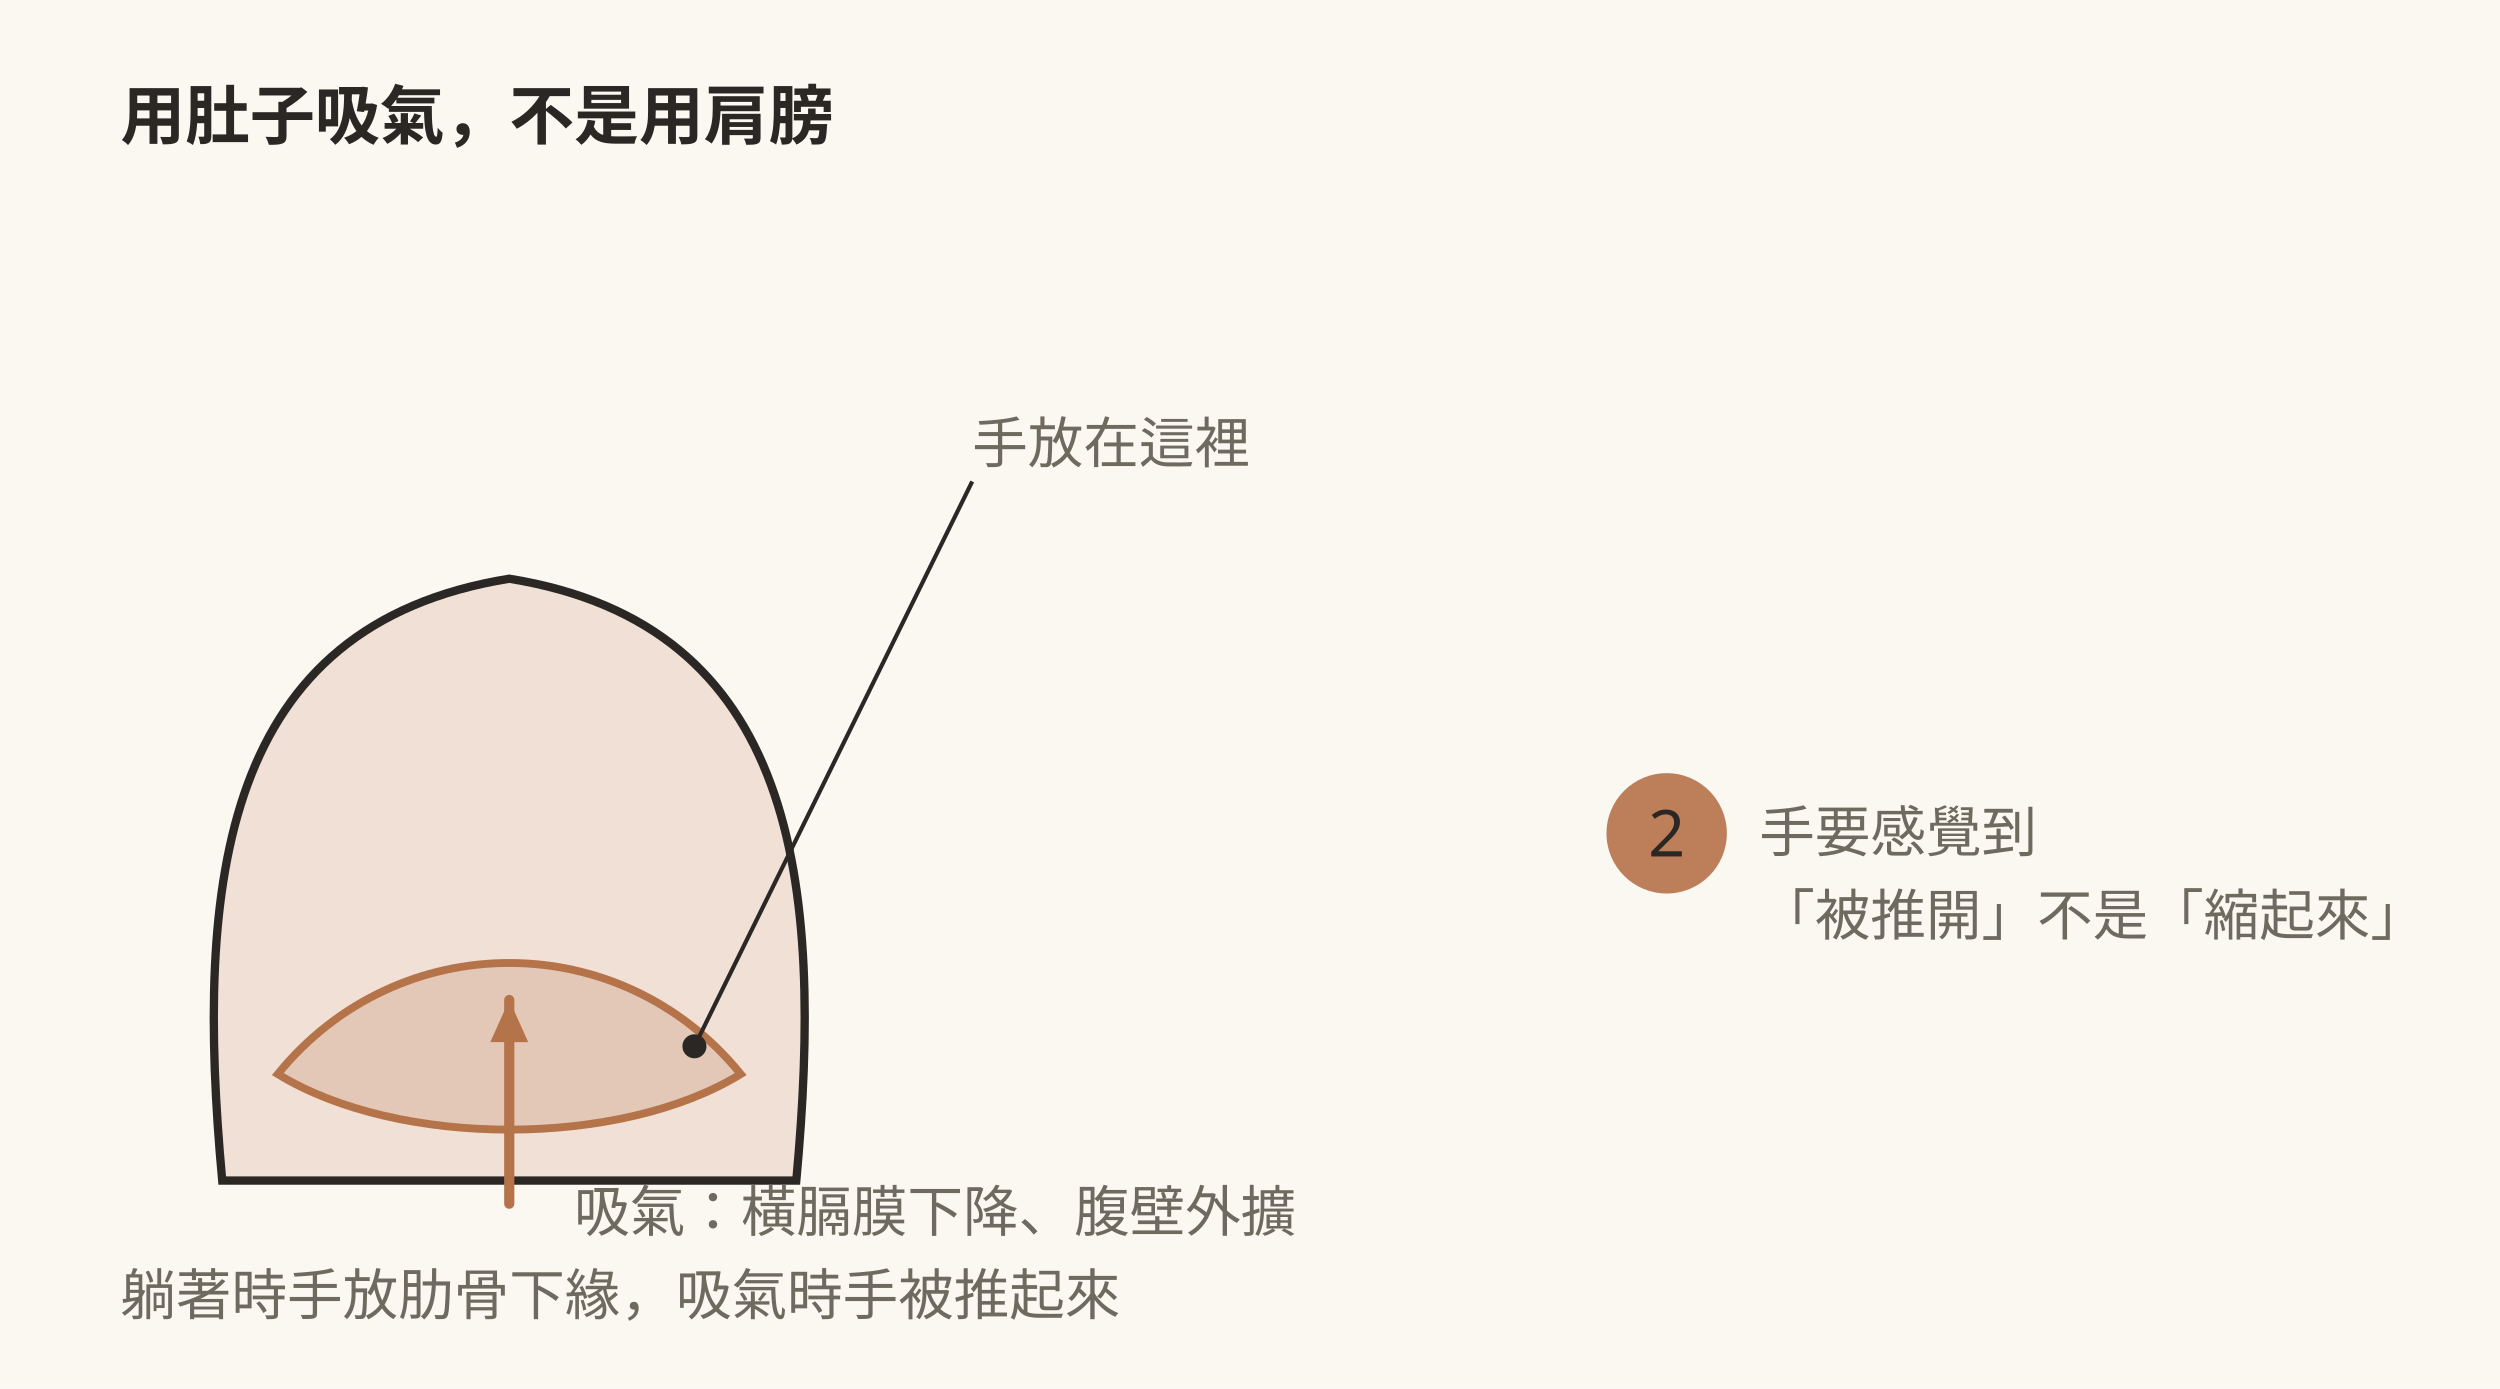
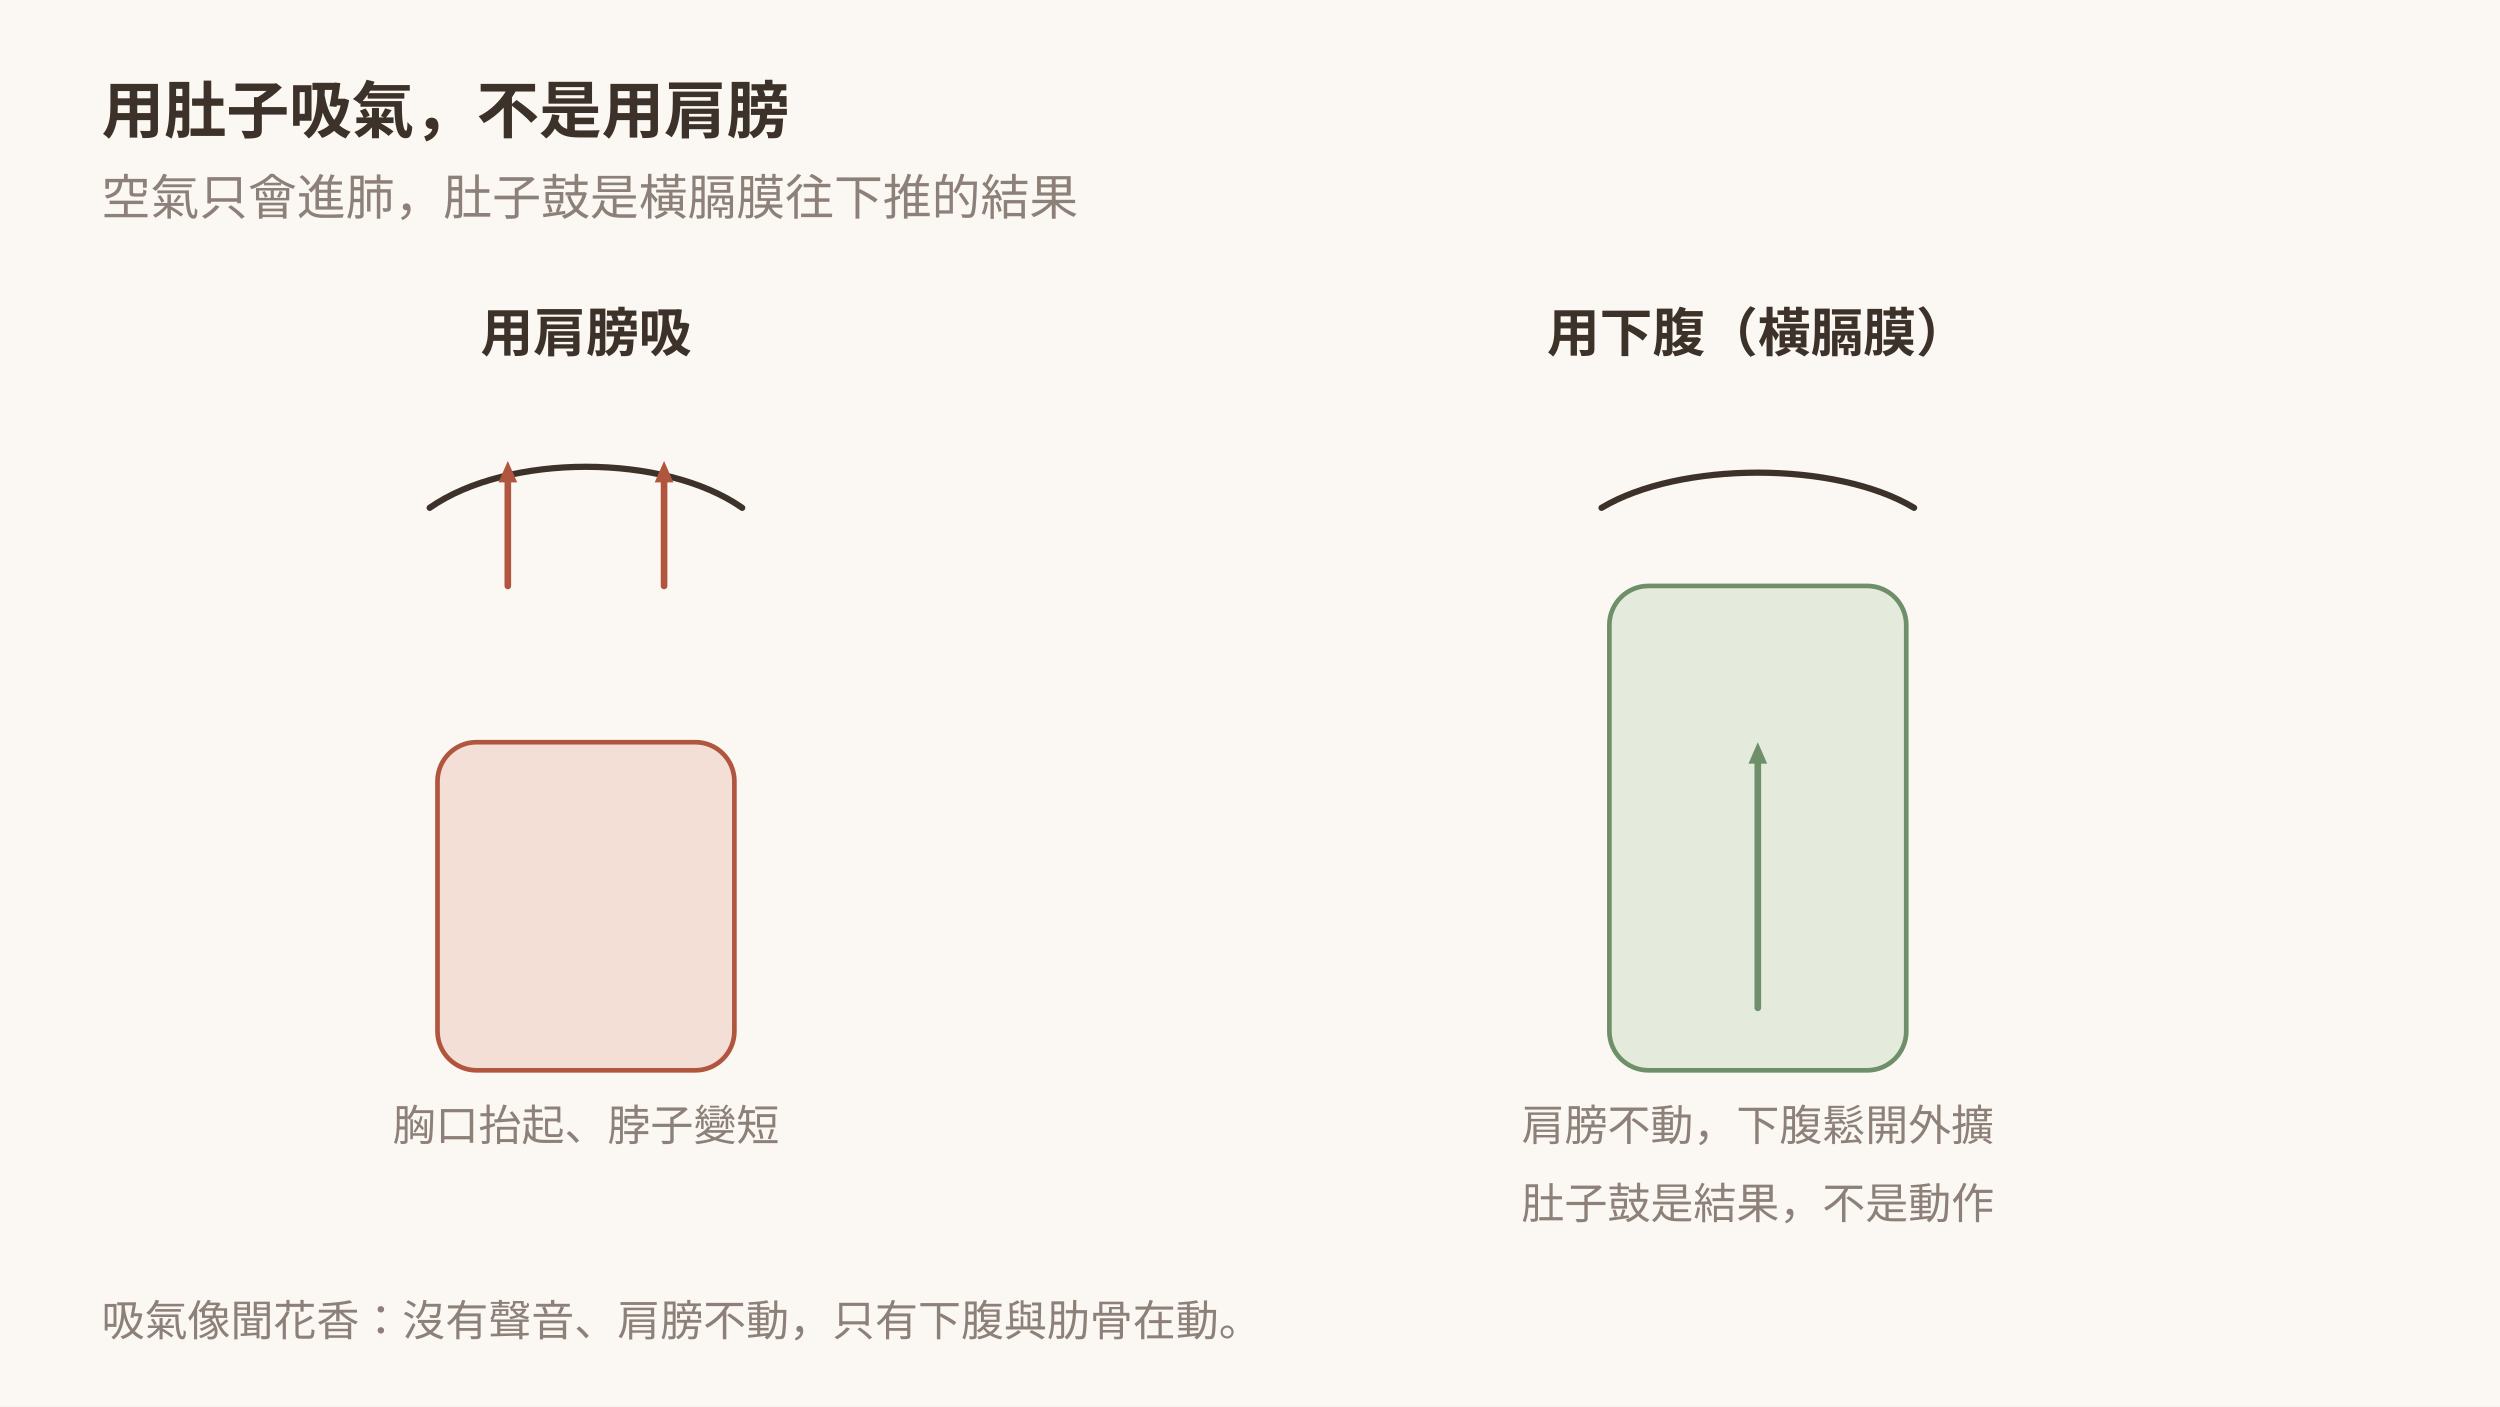
- <svg xmlns="http://www.w3.org/2000/svg" viewBox="0 0 540 300" role="img" aria-label="用肚子吸氣，不是用肩膀">
-   <rect width="540" height="300" fill="#fbf8f2" />
+ <svg xmlns="http://www.w3.org/2000/svg" viewBox="0 0 640 360" role="img" aria-label="用肚子吸氣，不是用肩膀">
+   <rect width="640" height="360" fill="#FBF8F4" />
  <style>
-     .out   { fill: none; stroke: #2a2724; stroke-width: 1.8; stroke-linejoin: round; stroke-linecap: round; }
-     .lead  { fill: none; stroke: #2a2724; stroke-width: .9; }
-     .dot   { fill: #2a2724; }
-     .skin  { fill: #f1e0d6; stroke: #2a2724; stroke-width: 1.8; }
-     .muc   { fill: #e2a99b; stroke: #cb8f82; stroke-width: 1.2; }
-     .muc2  { fill: #cb8f82; stroke: #2a2724; stroke-width: 1.4; }
-     .cart  { fill: #d5d5c2; stroke: #2a2724; stroke-width: 1.5; }
-     .bone  { fill: #ece6d8; stroke: #2a2724; stroke-width: 1.4; }
-     .air   { fill: #d5e5e7; stroke: #2a2724; stroke-width: 1.3; }
-     .fold  { fill: #f6f3ea; stroke: #c9c1ac; stroke-width: 1.6; }
-     .musc  { fill: #cf8f88; stroke: #2a2724; stroke-width: 1.1; }
-     .hl    { fill: #b5734a; fill-opacity: .22; stroke: #b5734a; stroke-width: 1.7; }
-     .hl2   { fill: #7d9b76; fill-opacity: .22; stroke: #7d9b76; stroke-width: 1.7; }
-     .ink   { fill: none; stroke: #2a2724; stroke-width: 1.8; stroke-linejoin: round; stroke-linecap: round; }
-     .ave   { fill: none; stroke: #b5734a; stroke-width: 2.2; stroke-linejoin: round; stroke-linecap: round; }
-     .ave2  { fill: none; stroke: #7d9b76; stroke-width: 2.2; stroke-linejoin: round; stroke-linecap: round; }
-     .thin  { fill: none; stroke: #d8d0c2; stroke-width: 1.3; stroke-dasharray: 5 5; }
-     .lbl   { font-family: 'Noto Sans TC','PingFang TC',system-ui,sans-serif; font-size: 14px; fill: #2a2724; }
-     .lbl-s { font-family: 'Noto Sans TC','PingFang TC',system-ui,sans-serif; font-size: 12px; fill: #6f6a60; }
-     .lbl-b { font-family: 'Noto Sans TC','PingFang TC',system-ui,sans-serif; font-size: 14px; fill: #2a2724; font-weight: 700; }
+     .t   { font-family: 'Noto Sans TC','PingFang TC','Microsoft JhengHei',system-ui,sans-serif; fill: #3D3229; }
+     .tb  { font-family: 'Noto Sans TC','PingFang TC','Microsoft JhengHei',system-ui,sans-serif; fill: #3D3229; font-weight: 700; }
+     .ts  { font-family: 'Noto Sans TC','PingFang TC','Microsoft JhengHei',system-ui,sans-serif; fill: #8C8078; }
+     .num { font-family: 'Noto Sans TC','PingFang TC','Microsoft JhengHei',system-ui,sans-serif; fill: #FFFFFF; font-weight: 700; font-size: 11px; }
+     .ink { fill: none; stroke: #3D3229; stroke-width: 1.6; stroke-linejoin: round; stroke-linecap: round; }
+     .thin{ fill: none; stroke: #D9CFC4; stroke-width: 1.1; }
+     .dash{ fill: none; stroke: #D9CFC4; stroke-width: 1.1; stroke-dasharray: 4 5; }
+     .lead{ fill: none; stroke: #8C8078; stroke-width: 1; }
+     .acc { fill: none; stroke: #A67C52; stroke-width: 2; stroke-linejoin: round; stroke-linecap: round; }
+     .blue{ fill: none; stroke: #6B8FBF; stroke-width: 2; stroke-linejoin: round; stroke-linecap: round; }
+     .green{ fill: none; stroke: #6F8F6A; stroke-width: 2; stroke-linejoin: round; stroke-linecap: round; }
+     .red { fill: none; stroke: #B0563F; stroke-width: 2; stroke-linejoin: round; stroke-linecap: round; }
+     .dot { fill: #3D3229; }
  </style>
-   <text class="lbl-b" x="26" y="30">用肚子吸氣，不是用肩膀</text>
-   <path class="skin" d="M110 125.0 C48 135.0 42 190 48 255.0 L172 255.0 C178 190 172 135.0 110 125.0 Z" />
-   <path class="hl" d="M60 232 C86 200 134 200 160 232 C134 248 86 248 60 232 Z" />
-   <path class="ave" d="M110 260 L110 216" />
-   <path d="M110 216 L114.1 225.1 L105.9 225.1 Z" fill="#b5734a" stroke="none" />
-   <text class="lbl-s" x="124" y="266">吸氣：橫膈膜下降、腹壁外擴</text>
-   <text class="lbl-s" x="210" y="100">手放在這裡</text>
-   <path class="lead" d="M150 226 L210 104" />
-   <circle class="dot" cx="150" cy="226" r="2.6" />
-   <circle cx="360" cy="180" r="13" fill="#b5734a" fill-opacity=".9" />
-   <text class="lbl" x="360" y="185" text-anchor="middle">2</text>
-   <text class="lbl-s" x="380" y="184">手要感覺到</text>
-   <text class="lbl-s" x="380" y="202">「被推開」不是「縮起來」</text>
-   <text class="lbl-s" x="26" y="284">躺著時手放肋骨下緣，吸氣時手被推起來</text>
+   <text x="26" y="34" class="tb" font-size="16">用肚子吸氣，不是用肩膀</text>
+   <text x="26" y="55" class="ts" font-size="12.5">空氣只會進肺，肚子鼓是橫膈膜往下推的結果</text>
+   <text x="150" y="90" class="t" font-size="13.5" text-anchor="middle" font-weight="600" fill="#B0563F">用肩膀吸</text>
+   <path d="M110 130 C130 116 170 116 190 130" class="ink" />
+   <path d="M130.0 150.0 L130.0 123.4" fill="none" stroke="#B0563F" stroke-width="1.7" stroke-linecap="round" />
+   <path d="M130.0 118.0 L132.4 123.5 L127.6 123.5 Z" fill="#B0563F" />
+   <path d="M170.0 150.0 L170.0 123.4" fill="none" stroke="#B0563F" stroke-width="1.7" stroke-linecap="round" />
+   <path d="M170.0 118.0 L172.4 123.5 L167.6 123.5 Z" fill="#B0563F" />
+   <rect x="112" y="190" width="76" height="84" rx="10" fill="#F4DFD7" stroke="#B0563F" stroke-width="1.2" />
+   <text x="150" y="292" class="ts" font-size="11" text-anchor="middle">胸口抬起、脖子變短</text>
+   <text x="450" y="90" class="t" font-size="13.5" text-anchor="middle" font-weight="600" fill="#6F8F6A">用下腹（橫膈膜）</text>
+   <path d="M410 130 C430 118 470 118 490 130" class="ink" />
+   <rect x="412" y="150" width="76" height="124" rx="10" fill="#E4EBDC" stroke="#6F8F6A" stroke-width="1.2" />
+   <path d="M450.0 258.0 L450.0 195.4" fill="none" stroke="#6F8F6A" stroke-width="1.7" stroke-linecap="round" />
+   <path d="M450.0 190.0 L452.4 195.5 L447.6 195.5 Z" fill="#6F8F6A" />
+   <text x="450" y="292" class="ts" font-size="11" text-anchor="middle">肩膀不動，下腹鬆開外擴</text>
+   <text x="450" y="312" class="ts" font-size="11" text-anchor="middle">肚子鼓是結果，不是動作</text>
+   <text x="26" y="342" class="ts" font-size="11">吸氣像聞花香：沒有聲音、肩膀不動，只有下腹與肋骨在動。</text>
</svg>
